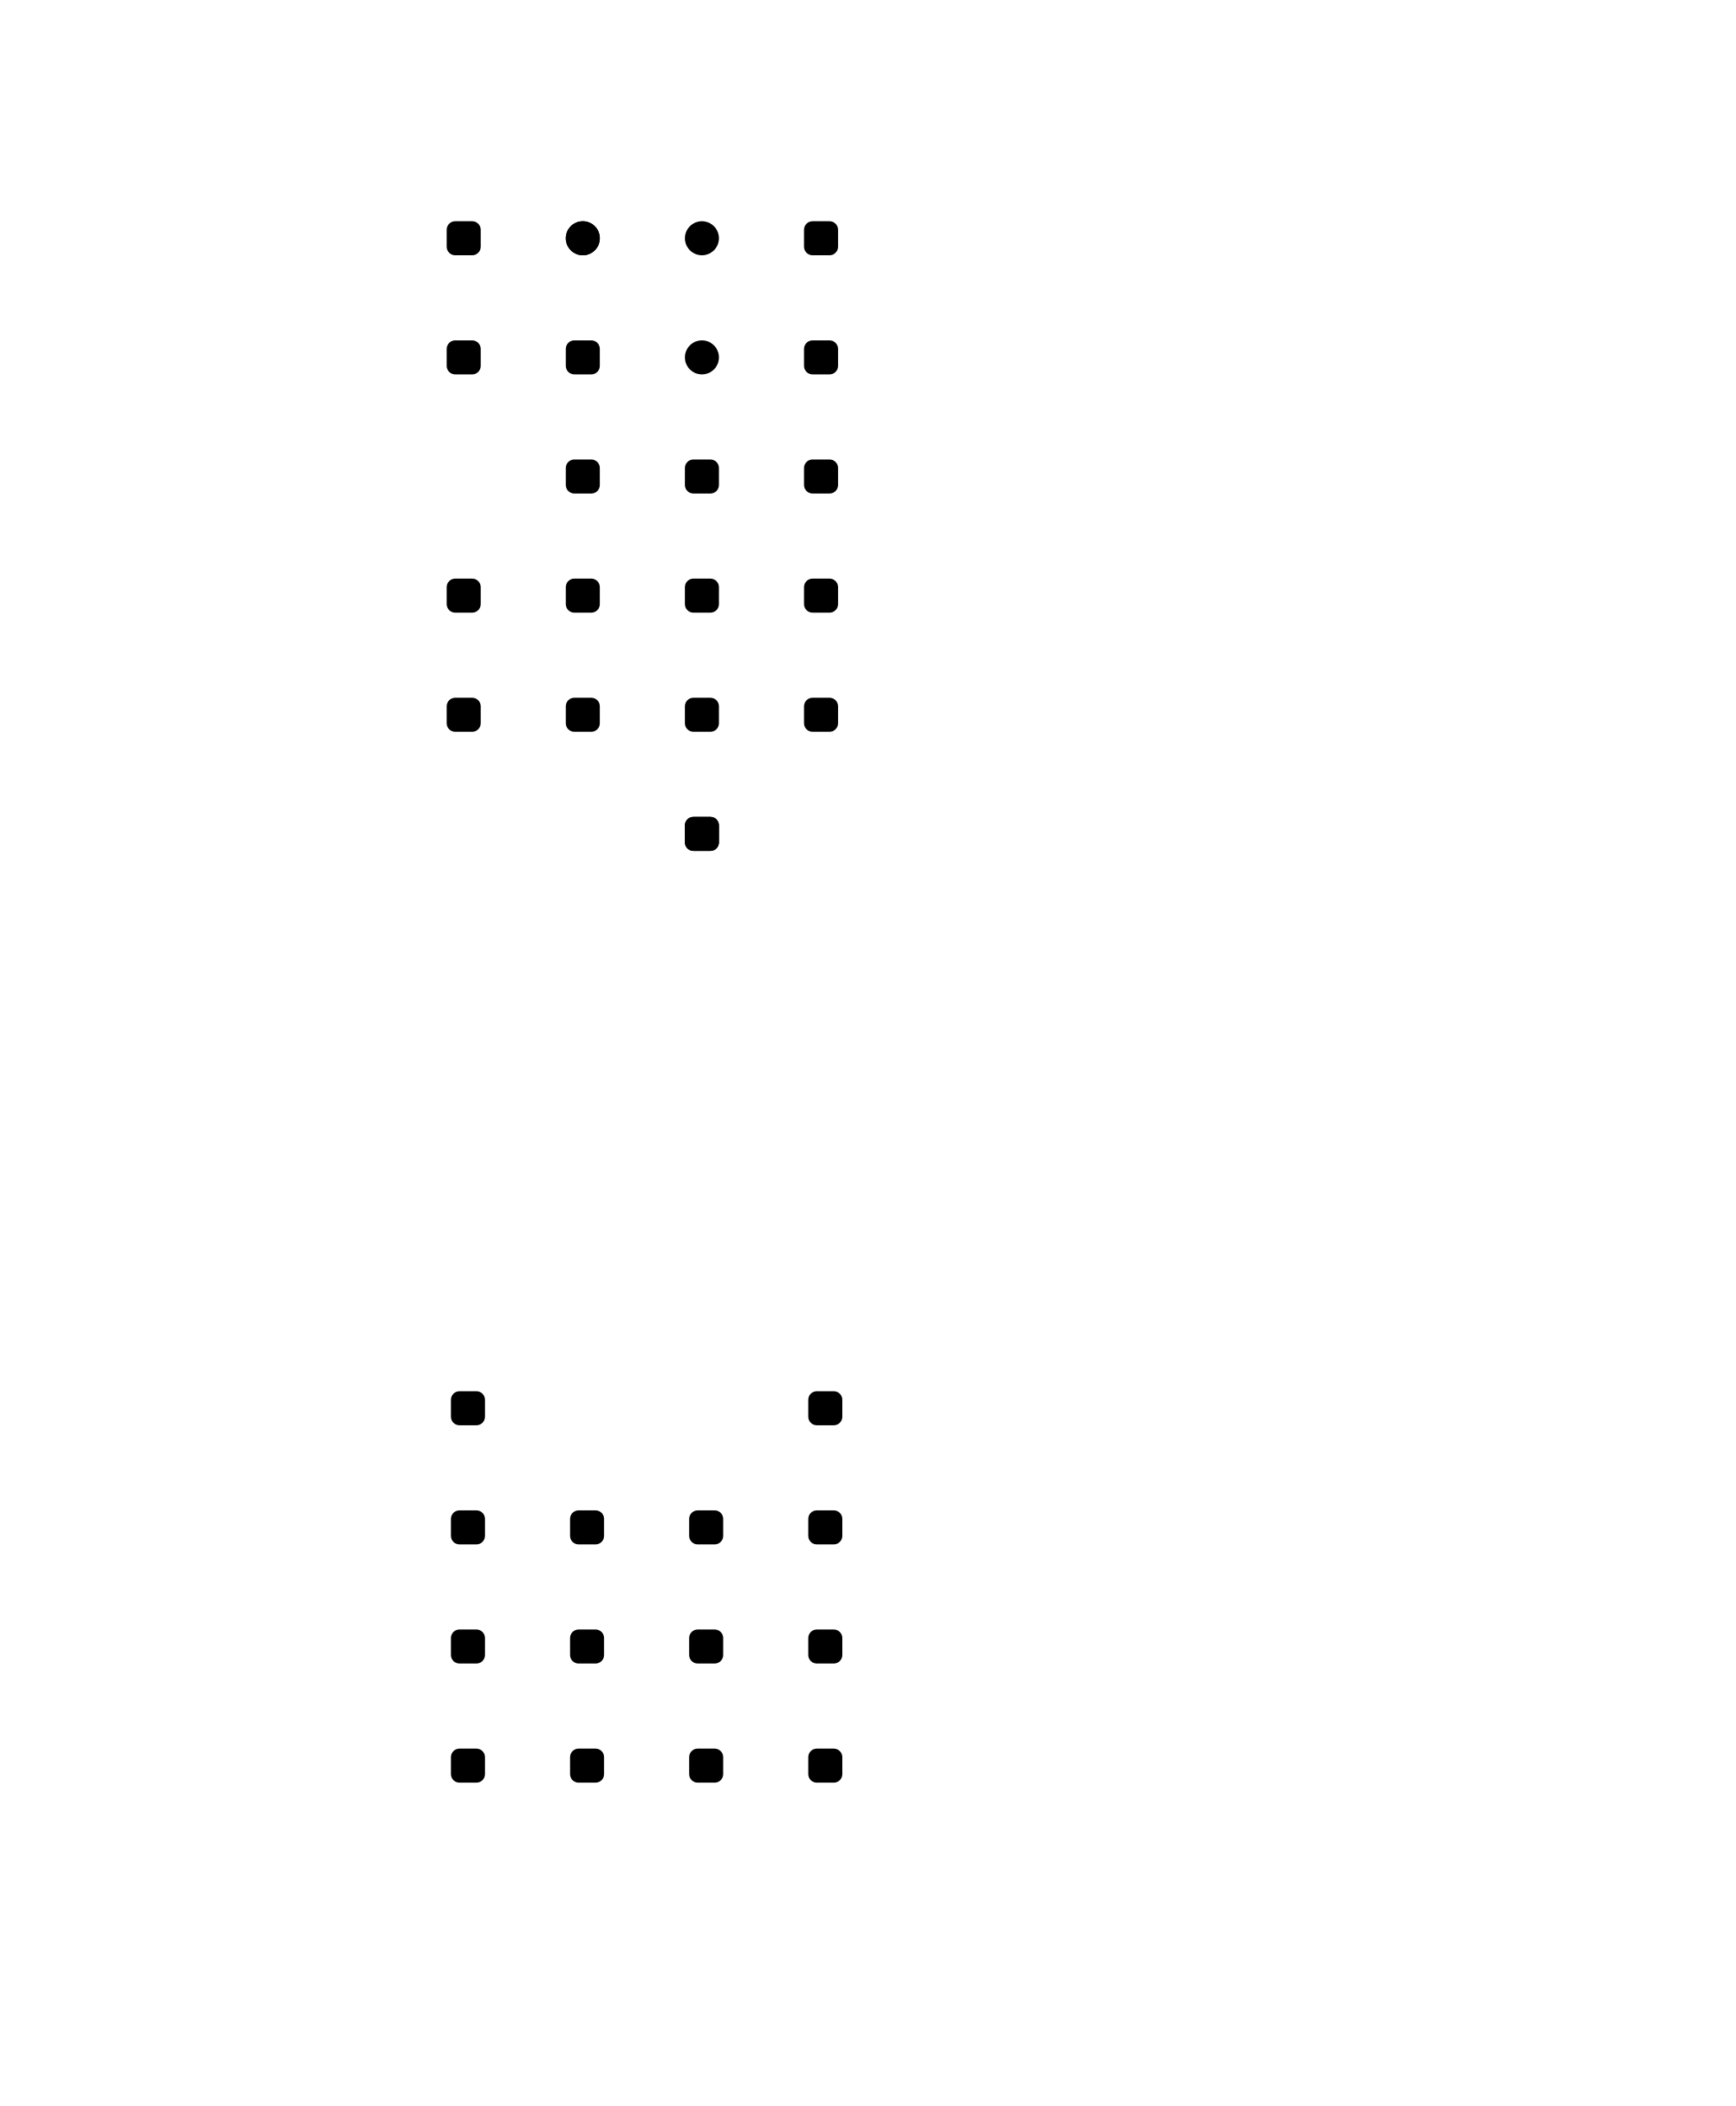
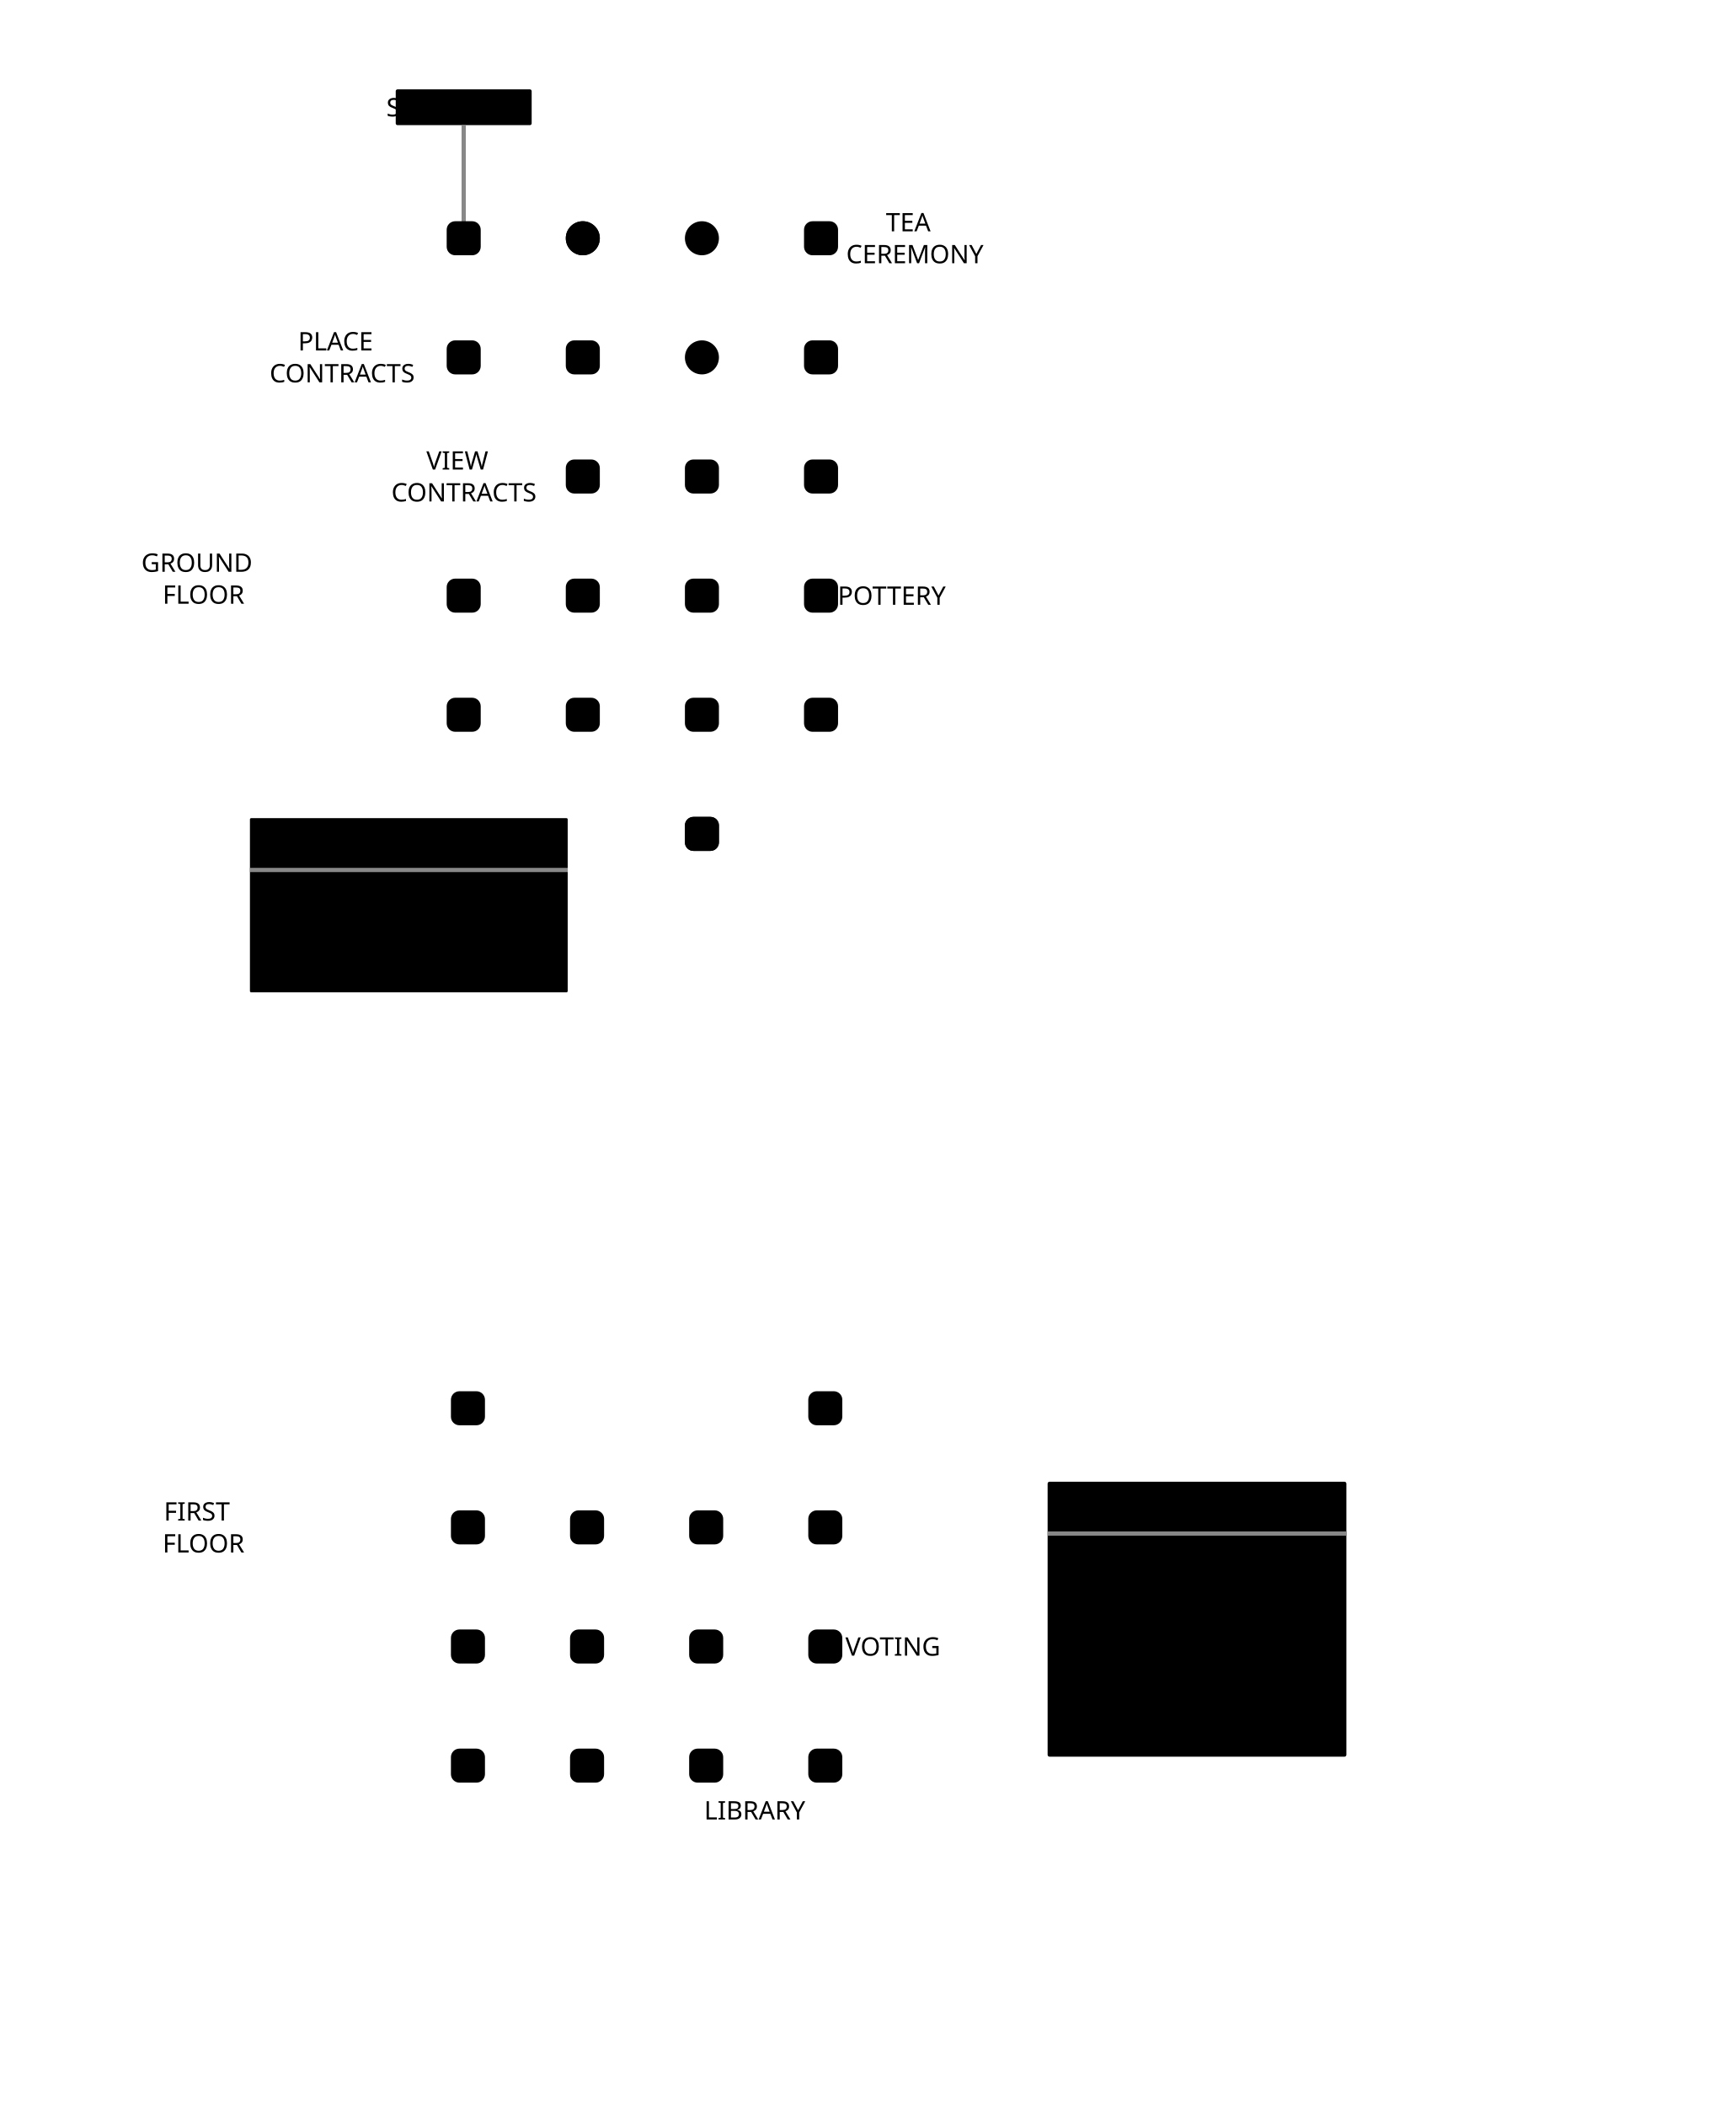
- <svg xmlns="http://www.w3.org/2000/svg" viewBox="0 0 408 495" class="map-svg" data-map-id="52">
-   <g id="layer-artwork" />
+ <svg xmlns="http://www.w3.org/2000/svg" viewBox="0 0 408 495" class="map-svg" data-map-id="52" version="1.1" id="svg3" xml:space="preserve">
+   <defs id="defs3" />
+   <style id="inkscape-font-fix">
+ text, .map-label, .map-label-muted, .map-label-accent,
+ .lib-table, .lib-gap-label, .lib-book-label,
+ .lib-row-num, .lib-book-list, .room-type-label {
+   font-family: "Noto Sans", sans-serif;
+ }
+ </style>
+   <g id="layer-artwork">
+     <rect id="rect33" width="70.228" height="64.628" x="246.262" y="348.268" ry="0.446" class="anno-box" style="stroke-width:1" />
+     <rect id="rect1" width="31.954" height="8.41" x="93.023" y="21.005" class="city-sign" style="stroke-width:0.662" ry="0.421" />
+     <rect id="rect33-0" width="74.694" height="40.934" x="58.753" y="192.302" ry="0.283" class="anno-box" style="stroke-width:1" />
+     <text xml:space="preserve" x="109.027" y="27.352" id="text1-3" class="map-label" text-anchor="middle" font-size="6px" style="font-family:'Noto Sans', sans-serif">
+       <tspan x="109.027" y="27.352" style="font-style:normal;font-variant:normal;font-weight:normal;font-stretch:normal;font-family:NotoSans;-inkscape-font-specification:NotoSans" id="tspan1">SILK LANE</tspan>
+     </text>
+     <path d="M 109,56 V 29.415" id="path1" class="exit-offmap" fill="none" stroke="#888888" />
+     <text xml:space="preserve" x="51.743" y="134.395" id="text58" class="map-label-muted" text-anchor="middle" font-size="6px" style="font-family:'Noto Sans', sans-serif">
+       <tspan x="51.743" y="134.395" style="font-style:normal;font-variant:normal;font-weight:normal;font-stretch:normal;font-family:NotoSans;-inkscape-font-specification:NotoSans" id="tspan57">GROUND</tspan>
+       <tspan x="51.743" y="141.895" style="font-style:normal;font-variant:normal;font-weight:normal;font-stretch:normal;font-family:NotoSans;-inkscape-font-specification:NotoSans" id="tspan58">FLOOR</tspan>
+     </text>
+     <text xml:space="preserve" x="51.743" y="357.395" id="text4" class="map-label-muted" text-anchor="middle" font-size="6px" style="font-family:'Noto Sans', sans-serif">
+       <tspan x="51.743" y="357.395" style="font-style:normal;font-variant:normal;font-weight:normal;font-stretch:normal;font-family:NotoSans;-inkscape-font-specification:NotoSans" id="tspan4">FIRST</tspan>
+       <tspan x="51.743" y="364.895" style="font-style:normal;font-variant:normal;font-weight:normal;font-stretch:normal;font-family:NotoSans;-inkscape-font-specification:NotoSans" id="tspan5">FLOOR</tspan>
+     </text>
+     <text xml:space="preserve" x="218.961" y="54.371" id="text41" class="map-label" text-anchor="middle" font-size="6px" style="font-family:'Noto Sans', sans-serif">
+       <tspan x="218.961" y="54.371" style="font-style:normal;font-variant:normal;font-weight:normal;font-stretch:normal;font-family:NotoSans;-inkscape-font-specification:NotoSans" id="tspan41">TEA</tspan>
+       <tspan x="218.961" y="61.871" style="font-style:normal;font-variant:normal;font-weight:normal;font-stretch:normal;font-family:NotoSans;-inkscape-font-specification:NotoSans" id="tspan6">CEREMONY</tspan>
+     </text>
+     <text xml:space="preserve" x="112.958" y="110.362" id="text8" class="map-label" text-anchor="middle" font-size="6px" style="font-family:'Noto Sans', sans-serif">
+       <tspan x="112.958" y="110.362" style="font-style:normal;font-variant:normal;font-weight:normal;font-stretch:normal;font-family:NotoSans;-inkscape-font-specification:NotoSans" id="tspan8">VIEW</tspan>
+       <tspan x="112.958" y="117.862" style="font-style:normal;font-variant:normal;font-weight:normal;font-stretch:normal;font-family:NotoSans;-inkscape-font-specification:NotoSans" id="tspan9">CONTRACTS</tspan>
+     </text>
+     <text xml:space="preserve" x="84.341" y="82.362" id="text11" class="map-label" text-anchor="middle" font-size="6px" style="font-family:'Noto Sans', sans-serif">
+       <tspan x="84.341" y="82.362" style="font-style:normal;font-variant:normal;font-weight:normal;font-stretch:normal;font-family:NotoSans;-inkscape-font-specification:NotoSans" id="tspan11">PLACE</tspan>
+       <tspan x="84.341" y="89.862" style="font-style:normal;font-variant:normal;font-weight:normal;font-stretch:normal;font-family:NotoSans;-inkscape-font-specification:NotoSans" id="tspan12">CONTRACTS</tspan>
+     </text>
+     <text xml:space="preserve" x="213.519" y="142.145" id="text14" class="map-label" text-anchor="middle" font-size="6px" style="font-family:'Noto Sans', sans-serif">
+       <tspan x="213.519" y="142.145" style="font-style:normal;font-variant:normal;font-weight:normal;font-stretch:normal;font-family:NotoSans;-inkscape-font-specification:NotoSans" id="tspan14">POTTERY</tspan>
+     </text>
+     <text xml:space="preserve" x="213.8" y="389.145" id="text14-9" class="map-label" text-anchor="middle" font-size="6px" style="font-family:'Noto Sans', sans-serif">
+       <tspan x="213.8" y="389.145" style="font-style:normal;font-variant:normal;font-weight:normal;font-stretch:normal;font-family:NotoSans;-inkscape-font-specification:NotoSans" id="tspan14-1">VOTING</tspan>
+     </text>
+     <text xml:space="preserve" x="181.304" y="427.647" id="text15" class="map-label" text-anchor="middle" font-size="6px" style="font-family:'Noto Sans', sans-serif">
+       <tspan x="181.304" y="427.647" style="font-style:normal;font-variant:normal;font-weight:normal;font-stretch:normal;font-family:NotoSans;-inkscape-font-specification:NotoSans" id="tspan15">LIBRARY</tspan>
+     </text>
+     <text xml:space="preserve" x="253.427" y="370.553" id="text26" class="map-label" text-anchor="left" font-size="6px" style="font-family:'Noto Sans', sans-serif">
+       <tspan x="253.427" y="370.553" style="font-style:normal;font-variant:normal;font-weight:normal;font-stretch:normal;font-family:NotoSans;-inkscape-font-specification:NotoSans" id="tspan26">1. STAFF ROOM</tspan>
+       <tspan x="253.427" y="378.053" style="font-style:normal;font-variant:normal;font-weight:normal;font-stretch:normal;font-family:NotoSans;-inkscape-font-specification:NotoSans" id="tspan27">2. SENSEI</tspan>
+       <tspan x="253.427" y="385.553" style="font-style:normal;font-variant:normal;font-weight:normal;font-stretch:normal;font-family:NotoSans;-inkscape-font-specification:NotoSans" id="tspan28">3. FEMALE MENTOR</tspan>
+       <tspan x="253.427" y="393.053" style="font-style:normal;font-variant:normal;font-weight:normal;font-stretch:normal;font-family:NotoSans;-inkscape-font-specification:NotoSans" id="tspan29">4. MALE MENTOR</tspan>
+       <tspan x="253.427" y="400.553" style="font-style:normal;font-variant:normal;font-weight:normal;font-stretch:normal;font-family:NotoSans;-inkscape-font-specification:NotoSans" id="tspan30">5. AVATAR</tspan>
+       <tspan x="253.427" y="408.053" style="font-style:normal;font-variant:normal;font-weight:normal;font-stretch:normal;font-family:NotoSans;-inkscape-font-specification:NotoSans" id="tspan31">6. POET LAUREATE</tspan>
+     </text>
+     <text xml:space="preserve" x="281.255" y="356.393" id="text33" class="map-label" text-anchor="middle" font-size="6px" style="font-family:'Noto Sans', sans-serif">
+       <tspan x="281.255" y="356.393" style="font-style:normal;font-variant:normal;font-weight:normal;font-stretch:normal;font-family:NotoSans;-inkscape-font-specification:NotoSans" id="tspan33">ADMIN OFFICES</tspan>
+     </text>
+     <path d="m 246.262,360.448 h 70.228" id="path33" class="anno-rule" fill="none" stroke="#888888" />
+     <text xml:space="preserve" x="65.917" y="214.587" id="text26-9" class="map-label" text-anchor="left" font-size="6px" style="font-family:'Noto Sans', sans-serif">
+       <tspan x="65.917" y="214.587" style="font-style:normal;font-variant:normal;font-weight:normal;font-stretch:normal;font-family:NotoSans;-inkscape-font-specification:NotoSans" id="tspan31-6">1. STEALTH &amp; HIDING</tspan>
+       <tspan x="65.917" y="222.087" style="font-style:normal;font-variant:normal;font-weight:normal;font-stretch:normal;font-family:NotoSans;-inkscape-font-specification:NotoSans" id="tspan38">2. DOJO</tspan>
+       <tspan x="65.917" y="229.587" style="font-style:normal;font-variant:normal;font-weight:normal;font-stretch:normal;font-family:NotoSans;-inkscape-font-specification:NotoSans" id="tspan39">3. DODGING</tspan>
+     </text>
+     <text xml:space="preserve" x="96.211" y="200.35" id="text33-1" class="map-label" text-anchor="middle" font-size="6px" style="font-family:'Noto Sans', sans-serif">
+       <tspan x="96.211" y="200.35" style="font-style:normal;font-variant:normal;font-weight:normal;font-stretch:normal;font-family:NotoSans;-inkscape-font-specification:NotoSans" id="tspan33-8">TRAINING ROOMS</tspan>
+     </text>
+     <path d="M 58.753,204.482 H 133.447" id="path33-7" class="anno-rule" fill="none" stroke="#888888" />
+   </g>
  <g id="layer-exits">
    <line id="edge-63a13d446ffacb7b371b33f2cc3e0d84168e5472-c5942b3d5ed30254da4302028b763b7e26be458a" class="exit" x1="137" y1="56" x2="109" y2="56" />
    <line id="edge-c5942b3d5ed30254da4302028b763b7e26be458a-f6df7499b0ee6bb5b53ee00ea99ebd9be5d42810" class="exit" x1="109" y1="56" x2="109" y2="84" />
    <line id="edge-4486b24883dfe025f680ec62104f63173997b518-63a13d446ffacb7b371b33f2cc3e0d84168e5472" class="exit" x1="137" y1="84" x2="137" y2="56" />
    <line id="edge-63a13d446ffacb7b371b33f2cc3e0d84168e5472-7a7e5165de645619823945305a746e2060cf74de" class="exit" x1="137" y1="56" x2="165" y2="56" />
    <line id="edge-63a13d446ffacb7b371b33f2cc3e0d84168e5472-9237c4acfa66262e1621b9e3c558181a5e1c7ba5" class="exit" x1="137" y1="56" x2="165" y2="84" />
    <line id="edge-4486b24883dfe025f680ec62104f63173997b518-9237c4acfa66262e1621b9e3c558181a5e1c7ba5" class="exit" x1="137" y1="84" x2="165" y2="84" />
    <line id="edge-4486b24883dfe025f680ec62104f63173997b518-b52080278894c15d1872d74be4a6cda950c7fe44" class="exit" x1="137" y1="84" x2="137" y2="112" />
    <line id="edge-9237c4acfa66262e1621b9e3c558181a5e1c7ba5-e873d749ee68721d54e4edaa875b33f9ee88a30f" class="exit" x1="165" y1="84" x2="165" y2="112" />
    <line id="edge-9237c4acfa66262e1621b9e3c558181a5e1c7ba5-f1792cf84ac0f717bed27256701ae38e398e0a55" class="exit" x1="165" y1="84" x2="193" y2="84" />
    <line id="edge-86f2ed3f1ecd3a8043e907bd71285d1153eafb9c-f1792cf84ac0f717bed27256701ae38e398e0a55" class="exit" x1="193" y1="112" x2="193" y2="84" />
    <line id="edge-e991b8015cbc0a23a37f5d4e2105ee408505cd0b-f1792cf84ac0f717bed27256701ae38e398e0a55" class="exit" x1="193" y1="56" x2="193" y2="84" />
    <line id="edge-2b634e993a1873213bd43e9b35eff05376e24275-86f2ed3f1ecd3a8043e907bd71285d1153eafb9c" class="exit" x1="165" y1="140" x2="193" y2="112" />
    <line id="edge-86f2ed3f1ecd3a8043e907bd71285d1153eafb9c-e873d749ee68721d54e4edaa875b33f9ee88a30f" class="exit" x1="193" y1="112" x2="165" y2="112" />
    <line id="edge-2b634e993a1873213bd43e9b35eff05376e24275-b52080278894c15d1872d74be4a6cda950c7fe44" class="exit" x1="165" y1="140" x2="137" y2="112" />
    null
    <line id="edge-2b634e993a1873213bd43e9b35eff05376e24275-3eb00e2a7089da1f978f14fb04ee32f79918814c" class="exit" x1="165" y1="140" x2="193" y2="140" />
    <line id="edge-2b634e993a1873213bd43e9b35eff05376e24275-7e1d617144bae91024108eec9318f5559912e364" class="exit" x1="165" y1="140" x2="137" y2="168" />
    <line id="edge-2b634e993a1873213bd43e9b35eff05376e24275-ceb4bb101eef8a019e1d2a18642768d49ec6fbb3" class="exit" x1="165" y1="140" x2="137" y2="140" />
    <line id="edge-3eb00e2a7089da1f978f14fb04ee32f79918814c-a97f86947da7fdcda47acd43efd3c67d30f32d92" class="exit" x1="193" y1="140" x2="193" y2="168" />
    <line id="edge-28b5c5ae42b55b58d72fa773d07eacd2f6404c1a-7e1d617144bae91024108eec9318f5559912e364" class="exit" x1="165" y1="196" x2="137" y2="168" />
    <line id="edge-74ed9763f95864dceeb8a616c9dc22c2c115baba-7e1d617144bae91024108eec9318f5559912e364" class="exit" x1="109" y1="168" x2="137" y2="168" />
    <line id="edge-7e1d617144bae91024108eec9318f5559912e364-8cf22be9718f7acb0ab344583b44d2f16fe870e0" class="exit" x1="137" y1="168" x2="165" y2="168" />
    <line id="edge-7e1d617144bae91024108eec9318f5559912e364-af863425d07329326584f7f9cb2749d3705b0d5f" class="exit" x1="137" y1="168" x2="109" y2="140" />
    <line id="edge-048ca886b481956edb4ec9d55c5af64f83bebaeb-28b5c5ae42b55b58d72fa773d07eacd2f6404c1a" class="exit" x1="165" y1="196" x2="165" y2="196" />
    <line id="edge-13e975c78db2005d289fce053171dee2085a578b-5715cf2621b6edb50b58703478f8b28e5baf75da" class="exit" x1="166" y1="387" x2="138" y2="387" />
    <line id="edge-13e975c78db2005d289fce053171dee2085a578b-6687500b66d8335c3e74dc8b44ed11eb082fbad9" class="exit" x1="166" y1="387" x2="194" y2="359" />
    <line id="edge-13e975c78db2005d289fce053171dee2085a578b-a0d16f4b2fab86e9939c574aefac182631625596" class="exit" x1="166" y1="387" x2="166" y2="359" />
    <line id="edge-13e975c78db2005d289fce053171dee2085a578b-c174fb608eb1ebd5bf51105acf7f5b0a82745dd2" class="exit" x1="166" y1="387" x2="166" y2="415" />
    <line id="edge-13e975c78db2005d289fce053171dee2085a578b-db4317fc88673db55cc1840df774362834157f01" class="exit" x1="166" y1="387" x2="194" y2="387" />
    <line id="edge-175298ec323694d68eb18c71a3a9e446faee2bd2-c174fb608eb1ebd5bf51105acf7f5b0a82745dd2" class="exit" x1="194" y1="415" x2="166" y2="415" />
    <line id="edge-7a9943d9b0416c9b81bdb7ad58dbbedac60c6304-c174fb608eb1ebd5bf51105acf7f5b0a82745dd2" class="exit" x1="138" y1="415" x2="166" y2="415" />
    <line id="edge-4bc7b0d2f197f5757c0dcc747c7cf630157ba12e-6687500b66d8335c3e74dc8b44ed11eb082fbad9" class="exit" x1="194" y1="331" x2="194" y2="359" />
    <line id="edge-a0d16f4b2fab86e9939c574aefac182631625596-af40994ccf77aa53e28a54f9d5398fea79d32d93" class="exit" x1="166" y1="359" x2="138" y2="359" />
    <line id="edge-5715cf2621b6edb50b58703478f8b28e5baf75da-af40994ccf77aa53e28a54f9d5398fea79d32d93" class="exit" x1="138" y1="387" x2="138" y2="359" />
    <line id="edge-141f61fd9c3d478753dc30385e27d3e69bdbcb47-5715cf2621b6edb50b58703478f8b28e5baf75da" class="exit" x1="110" y1="387" x2="138" y2="387" />
    <line id="edge-5715cf2621b6edb50b58703478f8b28e5baf75da-7f96a7887cefa0ab42a1e7652c17776fd4f8fcd4" class="exit" x1="138" y1="387" x2="110" y2="359" />
    <line id="edge-4b417d40100b389266fab6cf17d220fde490be2e-7f96a7887cefa0ab42a1e7652c17776fd4f8fcd4" class="exit" x1="110" y1="331" x2="110" y2="359" />
    <line id="edge-141f61fd9c3d478753dc30385e27d3e69bdbcb47-fce74bfacc7fe108f3f6e5617c3011b5abe4f04d" class="exit" x1="110" y1="387" x2="110" y2="415" />
  </g>
  <g id="layer-rooms">
    <rect id="room-c5942b3d5ed30254da4302028b763b7e26be458a" class="room indoor" data-label="entrance" x="105" y="52" width="8" height="8" rx="2" />
    <rect id="room-f6df7499b0ee6bb5b53ee00ea99ebd9be5d42810" class="room indoor" data-label="austere office" x="105" y="80" width="8" height="8" rx="2" />
    <circle id="room-63a13d446ffacb7b371b33f2cc3e0d84168e5472" class="room outdoor" data-label="pond" cx="137" cy="56" r="4" />
    <circle id="room-7a7e5165de645619823945305a746e2060cf74de" class="room outdoor" data-label="secluded garden" cx="165" cy="56" r="4" />
    <rect id="room-4486b24883dfe025f680ec62104f63173997b518" class="room indoor" data-label="restaurant" x="133" y="80" width="8" height="8" rx="2" />
    <circle id="room-9237c4acfa66262e1621b9e3c558181a5e1c7ba5" class="room outdoor" data-label="productive garden" cx="165" cy="84" r="4" />
    <rect id="room-f1792cf84ac0f717bed27256701ae38e398e0a55" class="room indoor" data-label="corridor" x="189" y="80" width="8" height="8" rx="2" />
    <rect id="room-e991b8015cbc0a23a37f5d4e2105ee408505cd0b" class="room indoor" data-label="tea room" x="189" y="52" width="8" height="8" rx="2" />
    <rect id="room-86f2ed3f1ecd3a8043e907bd71285d1153eafb9c" class="room indoor" data-label="corridor" x="189" y="108" width="8" height="8" rx="2" />
    <rect id="room-e873d749ee68721d54e4edaa875b33f9ee88a30f" class="room indoor" data-label="poison laboratory" x="161" y="108" width="8" height="8" rx="2" />
    <rect id="room-b52080278894c15d1872d74be4a6cda950c7fe44" class="room indoor" data-label="relaxation area" x="133" y="108" width="8" height="8" rx="2" />
    <rect id="room-2b634e993a1873213bd43e9b35eff05376e24275" class="room indoor" data-label="corridor" x="161" y="136" width="8" height="8" rx="2" />
    <polygon class="stair-symbol" points="165,137 162.5,142 167.5,142" />
    <rect id="room-ceb4bb101eef8a019e1d2a18642768d49ec6fbb3" class="room indoor room-shop" data-label="craft room" x="133" y="136" width="8" height="8" rx="2" />
    <text class="room-type-label" font-size="4.5" x="137" y="140" text-anchor="middle" dominant-baseline="central">S</text>
    <rect id="room-3eb00e2a7089da1f978f14fb04ee32f79918814c" class="room indoor" data-label="pottery room" x="189" y="136" width="8" height="8" rx="2" />
    <rect id="room-a97f86947da7fdcda47acd43efd3c67d30f32d92" class="room indoor" data-label="hot and stuffy room" x="189" y="164" width="8" height="8" rx="2" />
    <rect id="room-7e1d617144bae91024108eec9318f5559912e364" class="room indoor" data-label="dojo" x="133" y="164" width="8" height="8" rx="2" />
    <rect id="room-af863425d07329326584f7f9cb2749d3705b0d5f" class="room indoor" data-label="place of healing and respite" x="105" y="136" width="8" height="8" rx="2" />
    <rect id="room-74ed9763f95864dceeb8a616c9dc22c2c115baba" class="room indoor" data-label="well furnished room" x="105" y="164" width="8" height="8" rx="2" />
    <rect id="room-28b5c5ae42b55b58d72fa773d07eacd2f6404c1a" class="room indoor room-clothes" data-label="shop" x="161" y="192" width="8" height="8" rx="2" />
    <text class="room-type-label" font-size="4.5" x="165" y="196" text-anchor="middle" dominant-baseline="central">C</text>
    <rect id="room-8cf22be9718f7acb0ab344583b44d2f16fe870e0" class="room indoor" data-label="spiky death room" x="161" y="164" width="8" height="8" rx="2" />
    <rect id="room-13e975c78db2005d289fce053171dee2085a578b" class="room indoor" data-label="corridor" x="162" y="383" width="8" height="8" rx="2" />
    <polygon class="stair-symbol" points="166,390 163.5,385 168.5,385" />
    <rect id="room-db4317fc88673db55cc1840df774362834157f01" class="room indoor" data-label="voting room" x="190" y="383" width="8" height="8" rx="2" />
    <rect id="room-c174fb608eb1ebd5bf51105acf7f5b0a82745dd2" class="room indoor" data-label="entrance to the library" x="162" y="411" width="8" height="8" rx="2" />
    <rect id="room-7a9943d9b0416c9b81bdb7ad58dbbedac60c6304" class="room indoor" data-label="cluttered office" x="134" y="411" width="8" height="8" rx="2" />
    <rect id="room-175298ec323694d68eb18c71a3a9e446faee2bd2" class="room indoor" data-label="library" x="190" y="411" width="8" height="8" rx="2" />
    <rect id="room-6687500b66d8335c3e74dc8b44ed11eb082fbad9" class="room indoor" data-label="office overlooking the gardens" x="190" y="355" width="8" height="8" rx="2" />
    <rect id="room-4bc7b0d2f197f5757c0dcc747c7cf630157ba12e" class="room indoor" data-label="bedroom" x="190" y="327" width="8" height="8" rx="2" />
    <rect id="room-a0d16f4b2fab86e9939c574aefac182631625596" class="room indoor" data-label="large office" x="162" y="355" width="8" height="8" rx="2" />
    <rect id="room-af40994ccf77aa53e28a54f9d5398fea79d32d93" class="room indoor" data-label="large office" x="134" y="355" width="8" height="8" rx="2" />
    <rect id="room-5715cf2621b6edb50b58703478f8b28e5baf75da" class="room indoor" data-label="corridor" x="134" y="383" width="8" height="8" rx="2" />
    <rect id="room-7f96a7887cefa0ab42a1e7652c17776fd4f8fcd4" class="room indoor" data-label="staff room" x="106" y="355" width="8" height="8" rx="2" />
    <rect id="room-4b417d40100b389266fab6cf17d220fde490be2e" class="room indoor" data-label="staff dormitory" x="106" y="327" width="8" height="8" rx="2" />
    <rect id="room-141f61fd9c3d478753dc30385e27d3e69bdbcb47" class="room indoor" data-label="dormitory" x="106" y="383" width="8" height="8" rx="2" />
    <rect id="room-fce74bfacc7fe108f3f6e5617c3011b5abe4f04d" class="room indoor" data-label="large office" x="106" y="411" width="8" height="8" rx="2" />
    <rect id="room-048ca886b481956edb4ec9d55c5af64f83bebaeb" class="room indoor room-weapon" data-label="dimly-lit shop" x="161" y="192" width="8" height="8" rx="2" />
    <text class="room-type-label" font-size="4.5" x="165" y="196" text-anchor="middle" dominant-baseline="central">W</text>
    <circle id="room-0a539cc4d45ae378d348f1f1de2a3026837bff68" class="room outdoor" data-label="ledge outside the staff dormitory" cx="137" cy="56" r="4" />
  </g>
-   <g id="layer-room-labels" />
+   <g id="layer-room-labels">
+     <text xml:space="preserve" x="108.112" y="169.428" id="text31-5-8" class="map-label" font-size="4px" text-align="center" style="font-family:'Noto Sans', sans-serif">
+       <tspan id="tspan31-0-7" x="108.112" y="169.428">1</tspan>
+     </text>
+     <text xml:space="preserve" x="135.864" y="169.448" id="text16" class="map-label" font-size="4px" text-align="center" style="font-family:'Noto Sans', sans-serif">
+       <tspan id="tspan16" x="135.864" y="169.448">2</tspan>
+     </text>
+     <text xml:space="preserve" x="163.88" y="169.428" id="text17" class="map-label" font-size="4px" text-align="center" style="font-family:'Noto Sans', sans-serif">
+       <tspan id="tspan17" x="163.88" y="169.428">3</tspan>
+     </text>
+     <text xml:space="preserve" x="109.112" y="332.428" id="text18" class="map-label" font-size="4px" text-align="center" style="font-family:'Noto Sans', sans-serif">
+       <tspan id="tspan18" x="109.112" y="332.428">1</tspan>
+     </text>
+     <text xml:space="preserve" x="109.112" y="360.428" id="text19" class="map-label" font-size="4px" text-align="center" style="font-family:'Noto Sans', sans-serif">
+       <tspan id="tspan19" x="109.112" y="360.428">1</tspan>
+     </text>
+     <text xml:space="preserve" x="136.88" y="360.428" id="text20" class="map-label" font-size="4px" text-align="center" style="font-family:'Noto Sans', sans-serif">
+       <tspan id="tspan20" x="136.88" y="360.428">3</tspan>
+     </text>
+     <text xml:space="preserve" x="164.854" y="360.436" id="text21" class="map-label" font-size="4px" text-align="center" style="font-family:'Noto Sans', sans-serif">
+       <tspan id="tspan21" x="164.854" y="360.436">4</tspan>
+     </text>
+     <text xml:space="preserve" x="192.864" y="360.448" id="text22" class="map-label" font-size="4px" text-align="center" style="font-family:'Noto Sans', sans-serif">
+       <tspan id="tspan22" x="192.864" y="360.448">2</tspan>
+     </text>
+     <text xml:space="preserve" x="192.864" y="332.448" id="text23" class="map-label" font-size="4px" text-align="center" style="font-family:'Noto Sans', sans-serif">
+       <tspan id="tspan23" x="192.864" y="332.448">2</tspan>
+     </text>
+     <text xml:space="preserve" x="108.844" y="416.408" id="text24" class="map-label" font-size="4px" text-align="center" style="font-family:'Noto Sans', sans-serif">
+       <tspan id="tspan24" x="108.844" y="416.408">5</tspan>
+     </text>
+     <text xml:space="preserve" x="136.84" y="416.428" id="text25" class="map-label" font-size="4px" text-align="center" style="font-family:'Noto Sans', sans-serif">
+       <tspan id="tspan25" x="136.84" y="416.428">6</tspan>
+     </text>
+   </g>
  <g id="layer-labels" />
</svg>
